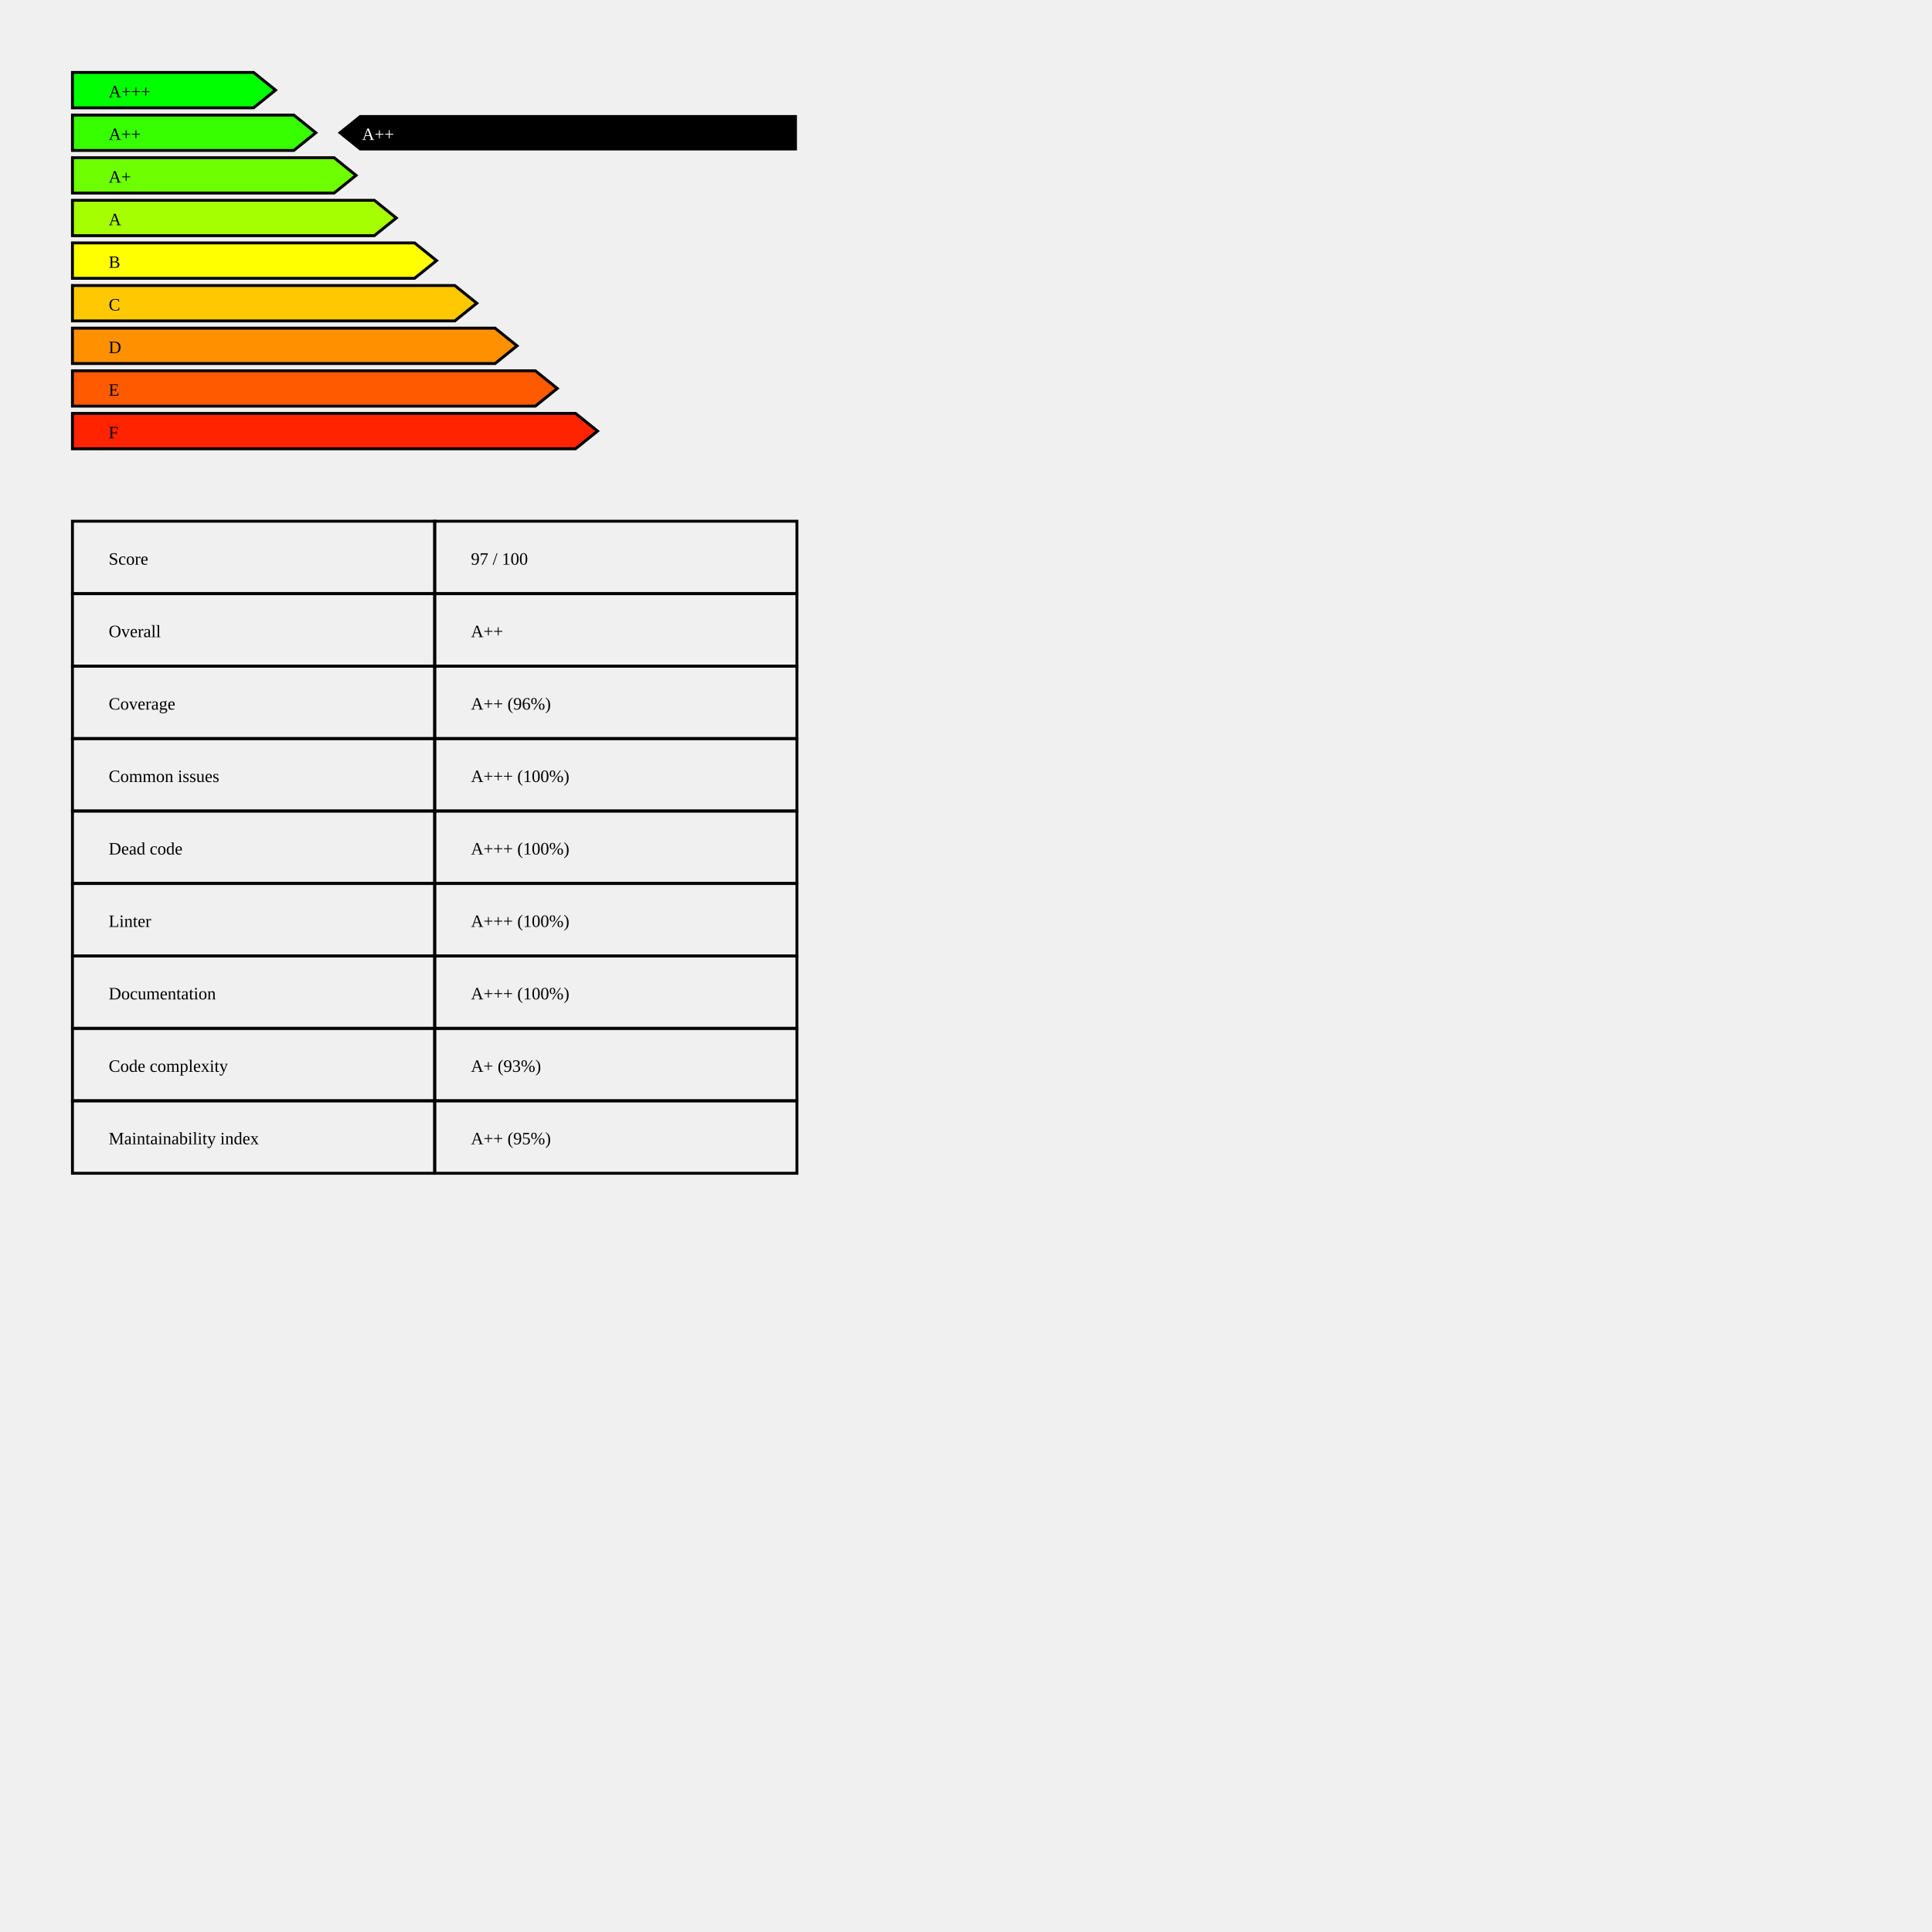
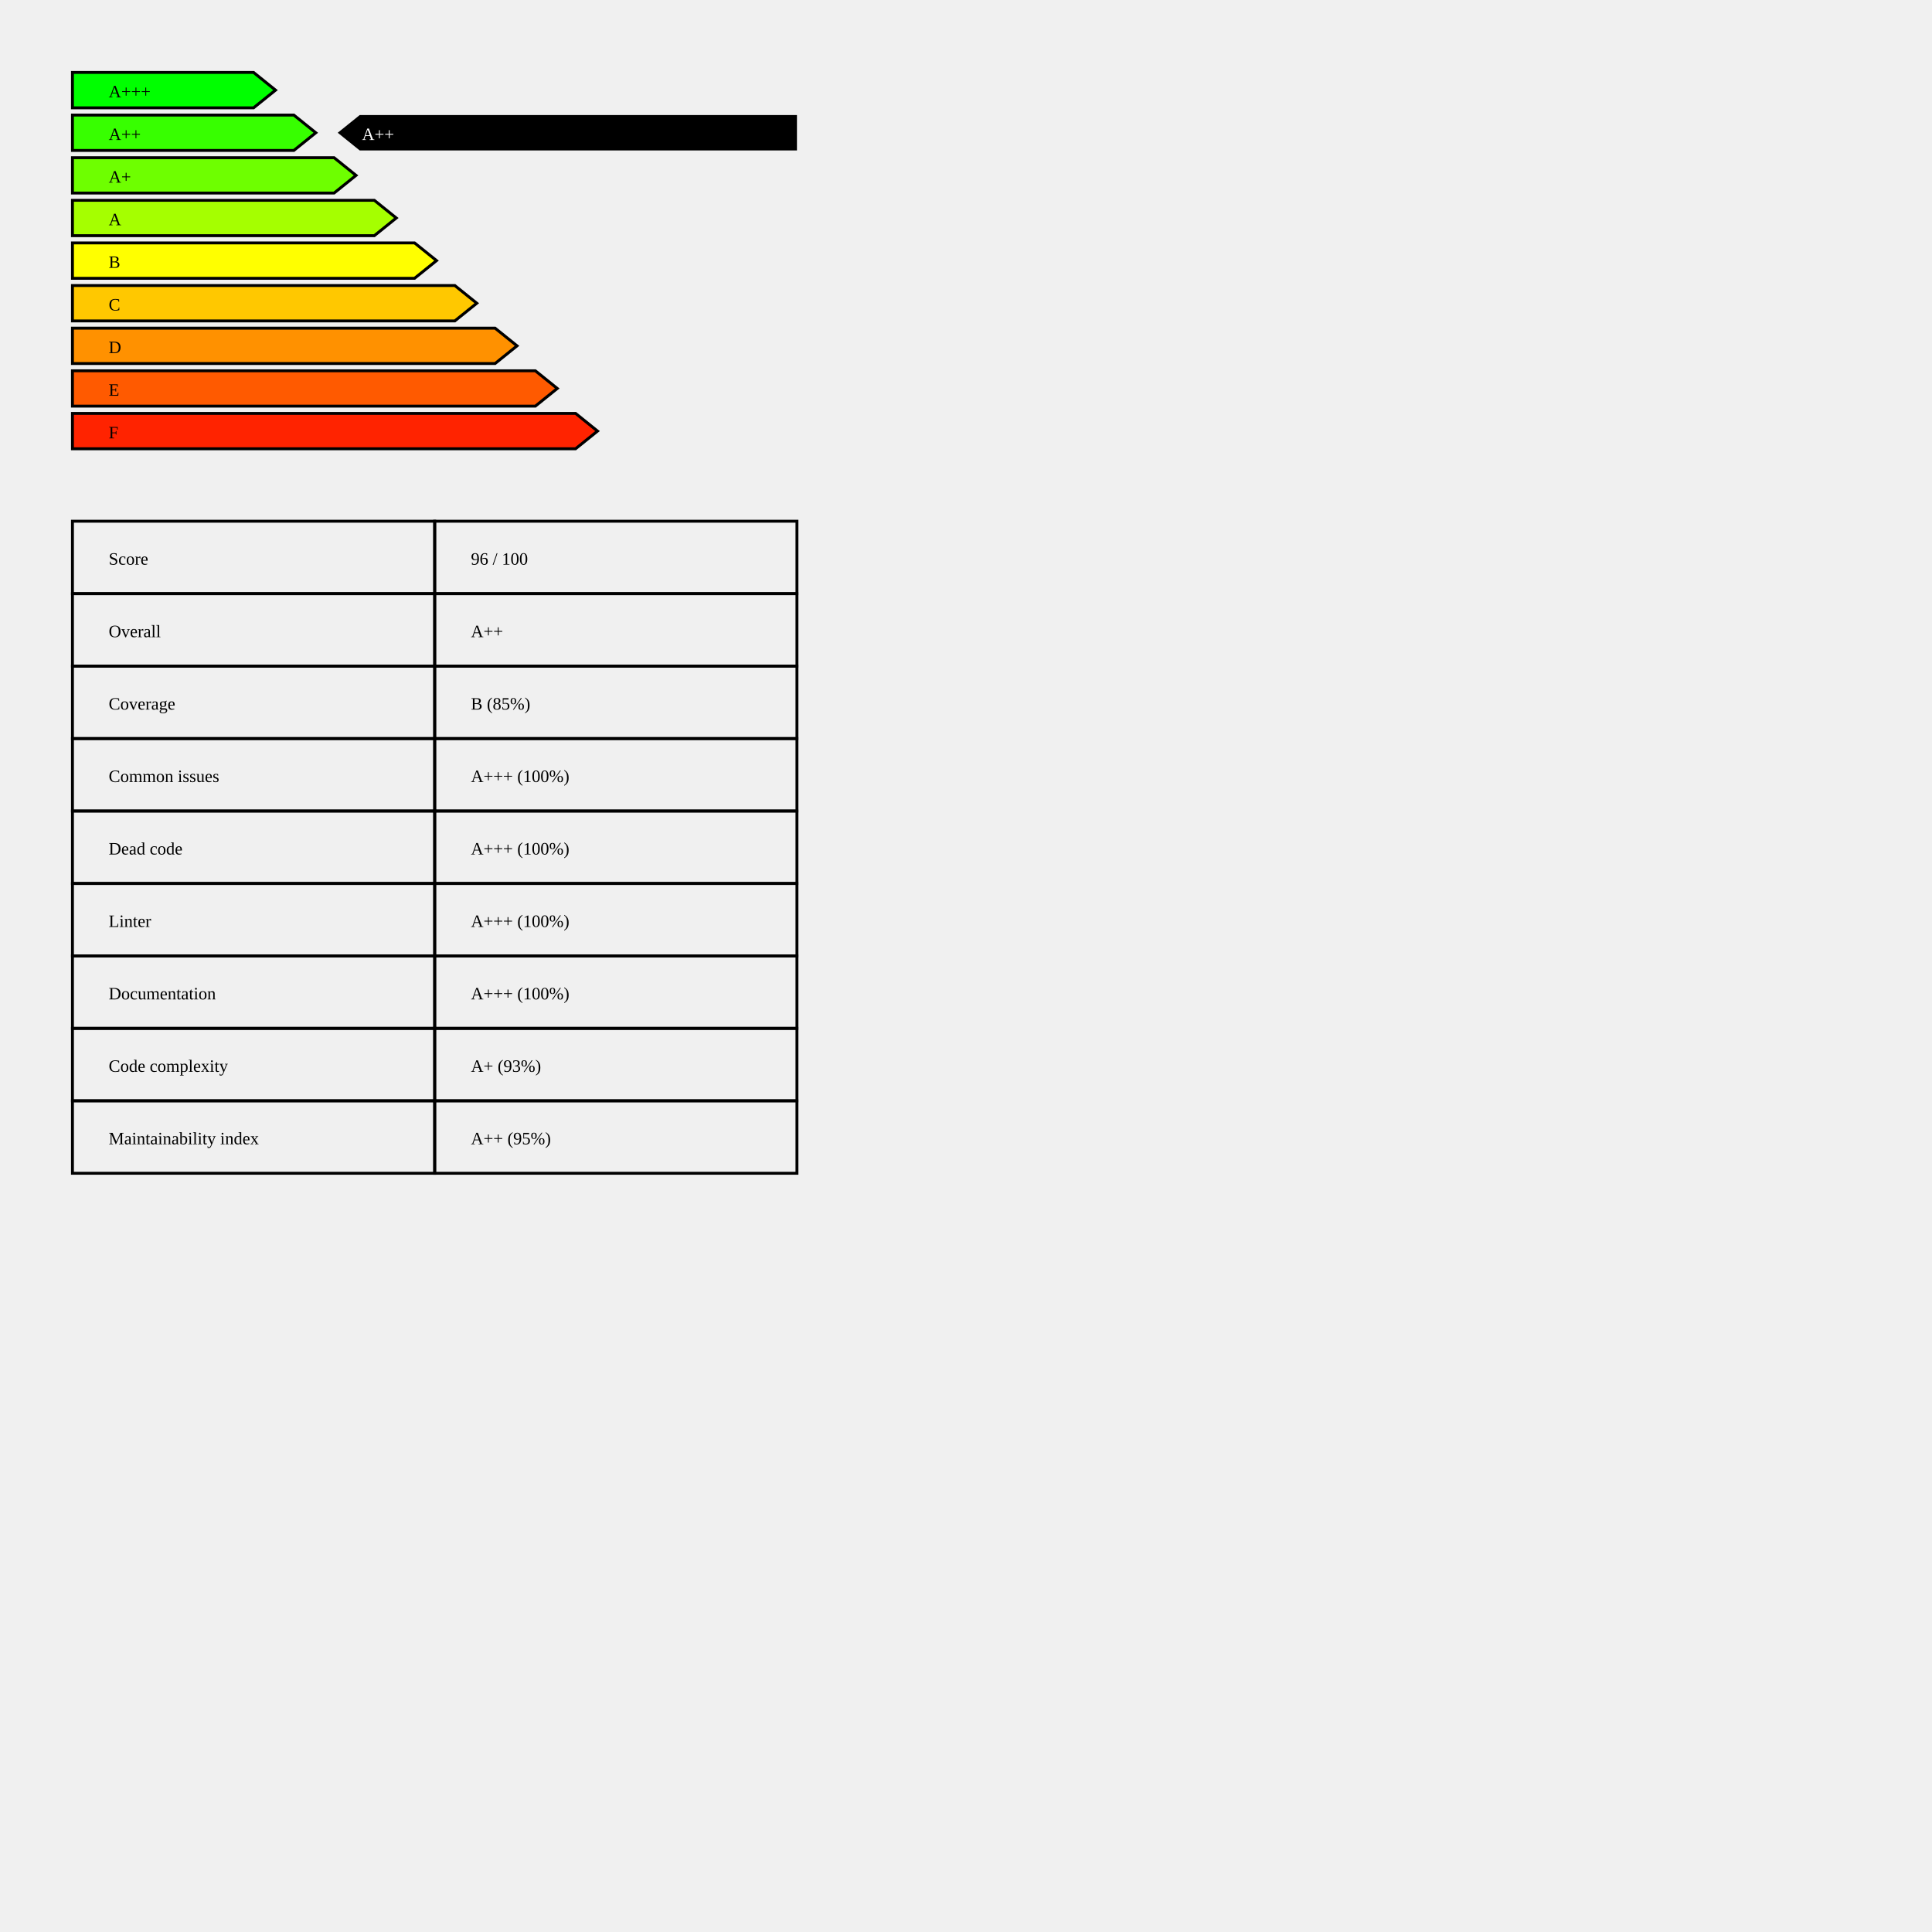
<svg xmlns="http://www.w3.org/2000/svg" baseProfile="full" height="1000pt" version="1.1" width="1000pt">
  <defs />
  <polygon points="50,50.0 175.0,50.0 190.152,62.206 175.0,74.412 50,74.412 50,50.0" style="fill:rgb(0 255 0);stroke:black;stroke-width:2;" />
  <text x="75.0" y="67.206">A+++</text>
  <polygon points="50,79.412 202.778,79.412 217.929,91.618 202.778,103.824 50,103.824 50,79.412" style="fill:rgb(55 255 0);stroke:black;stroke-width:2;" />
  <text x="75.0" y="96.618">A++</text>
  <polygon points="50,108.824 230.556,108.824 245.707,121.029 230.556,133.235 50,133.235 50,108.824" style="fill:rgb(110 255 0);stroke:black;stroke-width:2;" />
  <text x="75.0" y="126.029">A+</text>
  <polygon points="50,138.235 258.333,138.235 273.485,150.441 258.333,162.647 50,162.647 50,138.235" style="fill:rgb(165 255 0);stroke:black;stroke-width:2;" />
  <text x="75.0" y="155.441">A</text>
  <polygon points="50,167.647 286.111,167.647 301.263,179.853 286.111,192.059 50,192.059 50,167.647" style="fill:rgb(255 255 0);stroke:black;stroke-width:2;" />
  <text x="75.0" y="184.853">B</text>
  <polygon points="50,197.059 313.889,197.059 329.04,209.265 313.889,221.471 50,221.471 50,197.059" style="fill:rgb(255 200 0);stroke:black;stroke-width:2;" />
  <text x="75.0" y="214.265">C</text>
  <polygon points="50,226.471 341.667,226.471 356.818,238.676 341.667,250.882 50,250.882 50,226.471" style="fill:rgb(255 145 0);stroke:black;stroke-width:2;" />
  <text x="75.0" y="243.676">D</text>
  <polygon points="50,255.882 369.444,255.882 384.596,268.088 369.444,280.294 50,280.294 50,255.882" style="fill:rgb(255 90 0);stroke:black;stroke-width:2;" />
  <text x="75.0" y="273.088">E</text>
  <polygon points="50,285.294 397.222,285.294 412.374,297.5 397.222,309.706 50,309.706 50,285.294" style="fill:rgb(255 35 0);stroke:black;stroke-width:2;" />
  <text x="75.0" y="302.5">F</text>
  <polygon points="248.232,79.412 233.081,91.618 248.232,103.824 550,103.824 550,79.412" style="fill:black;" />
  <text fill="white" x="249.798" y="96.618">A++</text>
  <text x="75.0" y="389.706">Score</text>
-   <text x="325.0" y="389.706">97 / 100</text>
+   <text x="325.0" y="389.706">96 / 100</text>
  <polygon points="50,359.706 300,359.706 300,409.706 50,409.706 50,359.706" style="fill:none; stroke:black;stroke-width:2;" />
  <polygon points="300,359.706 550,359.706 550,409.706 300,409.706 300,359.706" style="fill:none; stroke:black;stroke-width:2;" />
  <text x="75.0" y="439.706">Overall</text>
  <text x="325.0" y="439.706">A++</text>
  <polygon points="50,409.706 300,409.706 300,459.706 50,459.706 50,409.706" style="fill:none; stroke:black;stroke-width:2;" />
  <polygon points="300,409.706 550,409.706 550,459.706 300,459.706 300,409.706" style="fill:none; stroke:black;stroke-width:2;" />
  <text x="75.0" y="489.706">Coverage</text>
-   <text x="325.0" y="489.706">A++  (96%)</text>
+   <text x="325.0" y="489.706">B  (85%)</text>
  <polygon points="50,459.706 300,459.706 300,509.706 50,509.706 50,459.706" style="fill:none; stroke:black;stroke-width:2;" />
  <polygon points="300,459.706 550,459.706 550,509.706 300,509.706 300,459.706" style="fill:none; stroke:black;stroke-width:2;" />
  <text x="75.0" y="539.706">Common issues</text>
  <text x="325.0" y="539.706">A+++  (100%)</text>
  <polygon points="50,509.706 300,509.706 300,559.706 50,559.706 50,509.706" style="fill:none; stroke:black;stroke-width:2;" />
  <polygon points="300,509.706 550,509.706 550,559.706 300,559.706 300,509.706" style="fill:none; stroke:black;stroke-width:2;" />
  <text x="75.0" y="589.706">Dead code</text>
  <text x="325.0" y="589.706">A+++  (100%)</text>
  <polygon points="50,559.706 300,559.706 300,609.706 50,609.706 50,559.706" style="fill:none; stroke:black;stroke-width:2;" />
  <polygon points="300,559.706 550,559.706 550,609.706 300,609.706 300,559.706" style="fill:none; stroke:black;stroke-width:2;" />
  <text x="75.0" y="639.706">Linter</text>
  <text x="325.0" y="639.706">A+++  (100%)</text>
  <polygon points="50,609.706 300,609.706 300,659.706 50,659.706 50,609.706" style="fill:none; stroke:black;stroke-width:2;" />
  <polygon points="300,609.706 550,609.706 550,659.706 300,659.706 300,609.706" style="fill:none; stroke:black;stroke-width:2;" />
  <text x="75.0" y="689.706">Documentation</text>
  <text x="325.0" y="689.706">A+++  (100%)</text>
  <polygon points="50,659.706 300,659.706 300,709.706 50,709.706 50,659.706" style="fill:none; stroke:black;stroke-width:2;" />
  <polygon points="300,659.706 550,659.706 550,709.706 300,709.706 300,659.706" style="fill:none; stroke:black;stroke-width:2;" />
  <text x="75.0" y="739.706">Code complexity</text>
  <text x="325.0" y="739.706">A+  (93%)</text>
  <polygon points="50,709.706 300,709.706 300,759.706 50,759.706 50,709.706" style="fill:none; stroke:black;stroke-width:2;" />
  <polygon points="300,709.706 550,709.706 550,759.706 300,759.706 300,709.706" style="fill:none; stroke:black;stroke-width:2;" />
  <text x="75.0" y="789.706">Maintainability index</text>
  <text x="325.0" y="789.706">A++  (95%)</text>
  <polygon points="50,759.706 300,759.706 300,809.706 50,809.706 50,759.706" style="fill:none; stroke:black;stroke-width:2;" />
  <polygon points="300,759.706 550,759.706 550,809.706 300,809.706 300,759.706" style="fill:none; stroke:black;stroke-width:2;" />
</svg>
